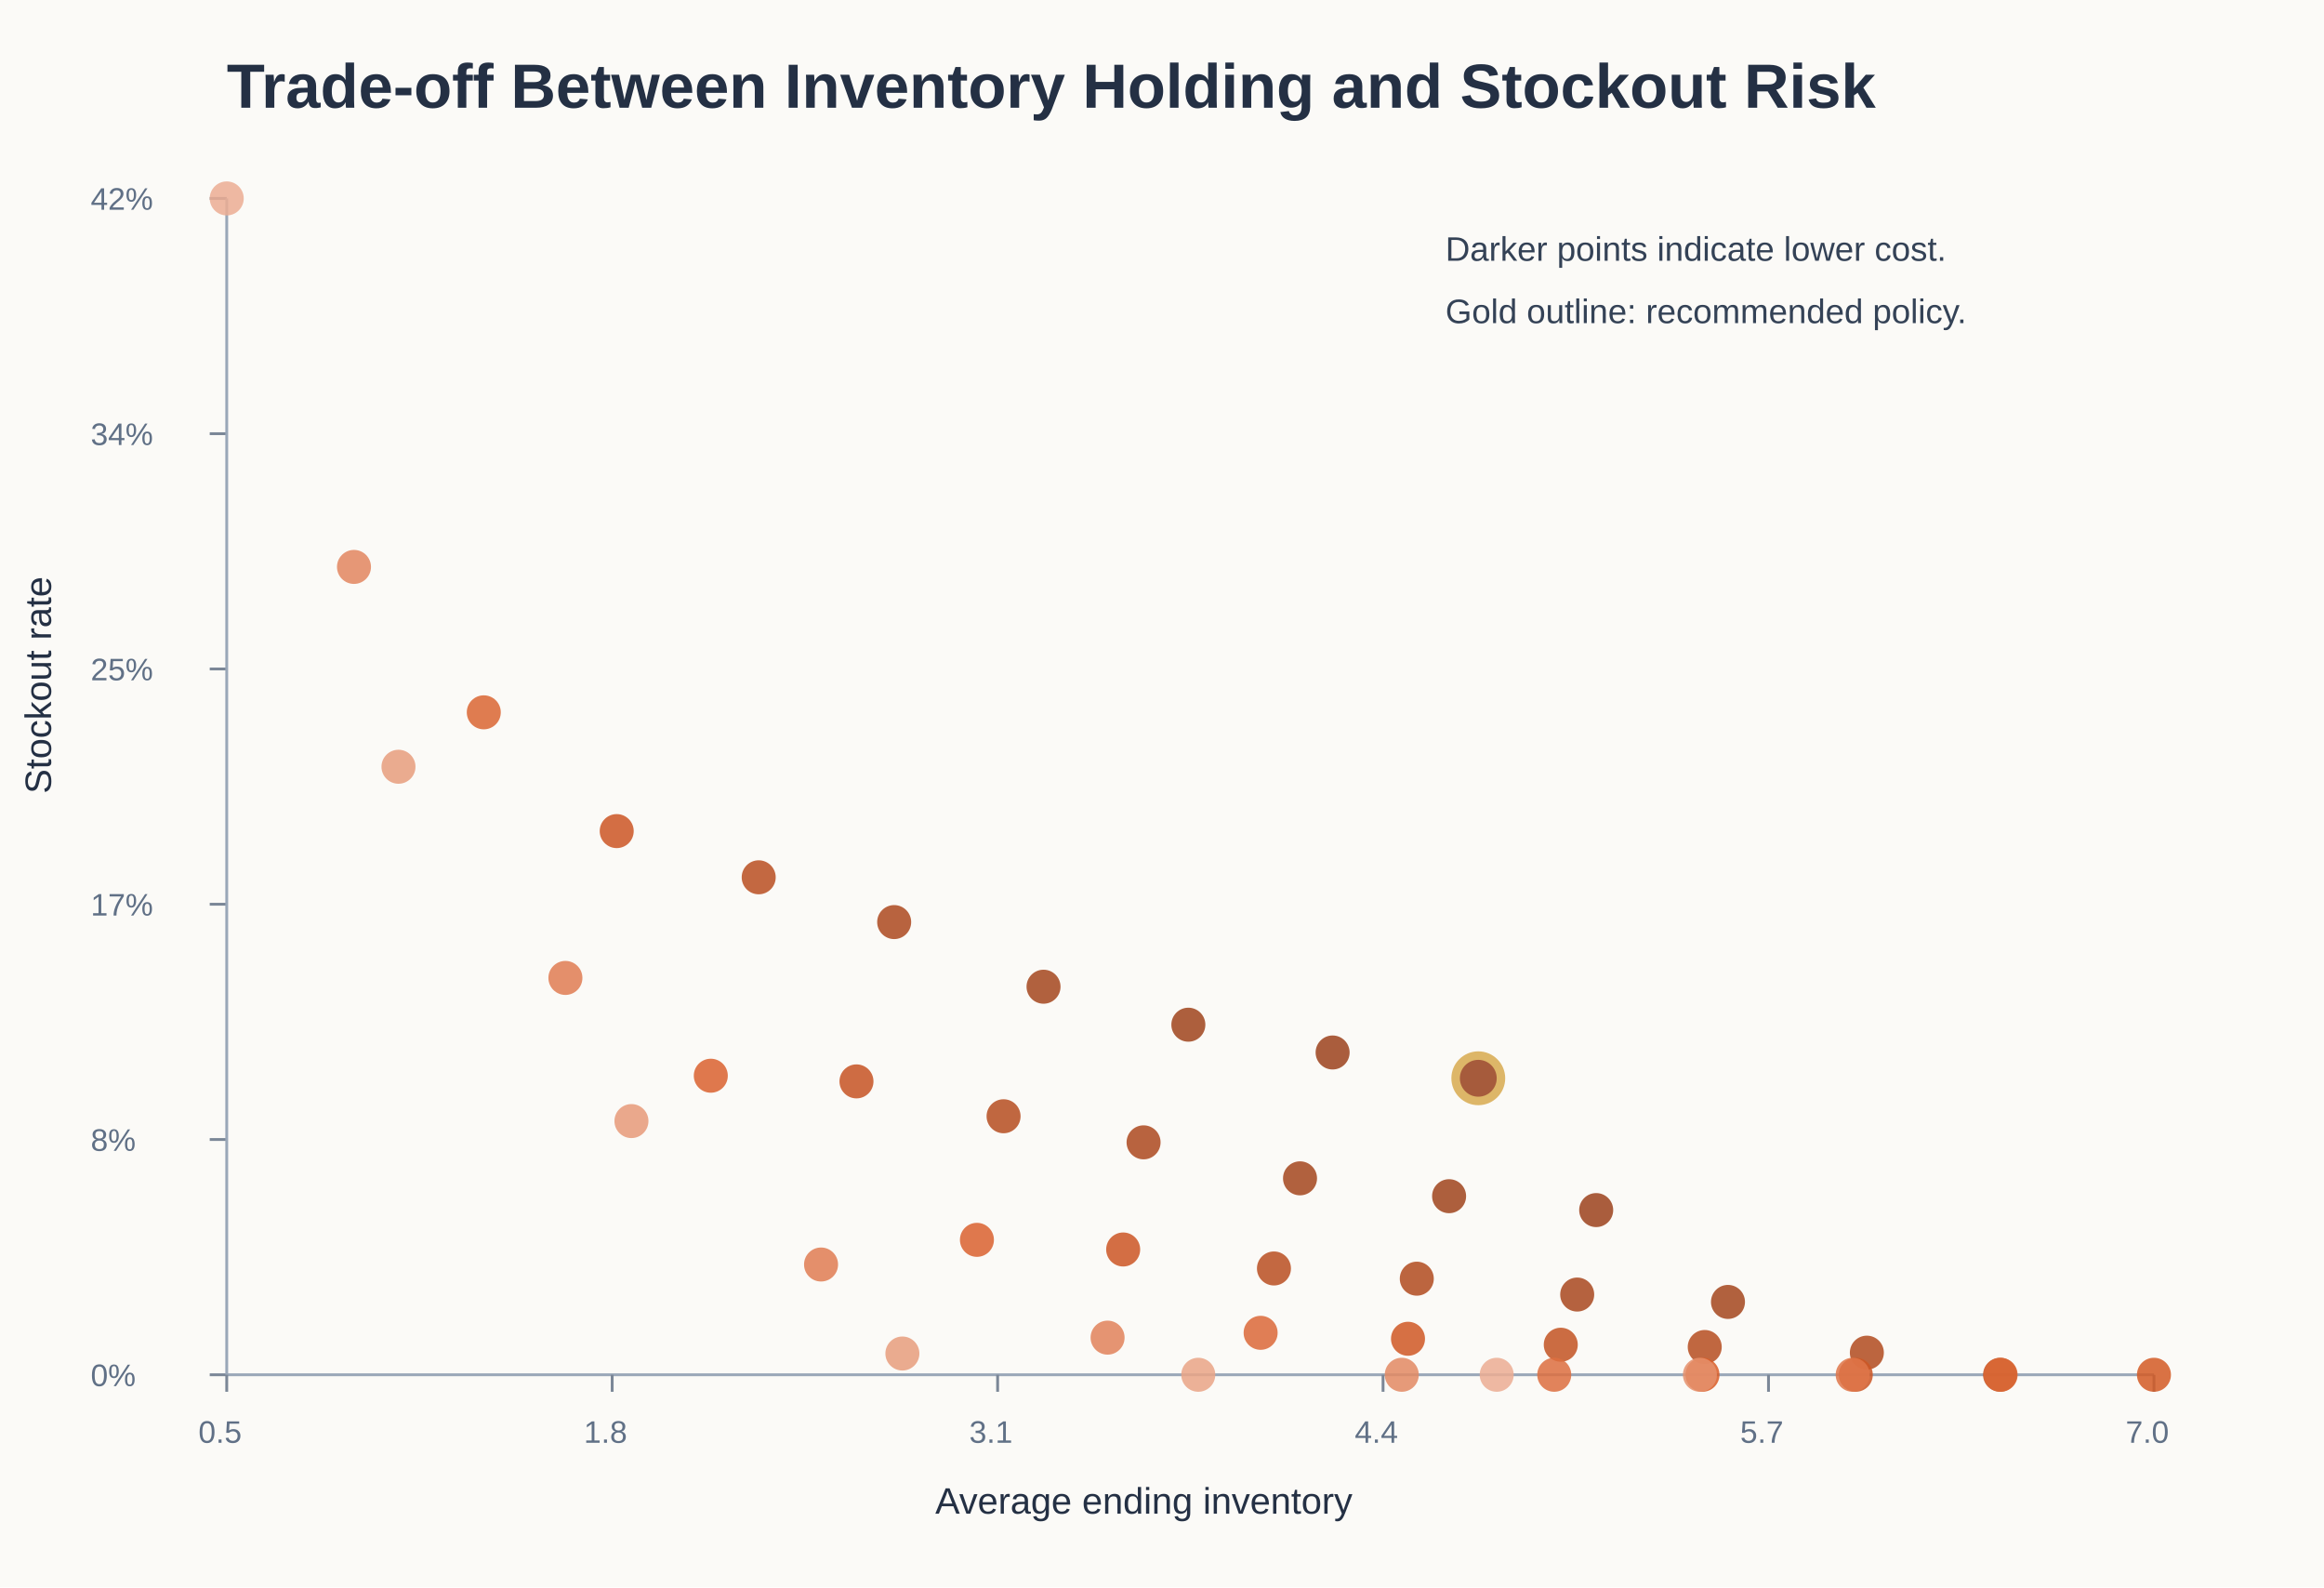
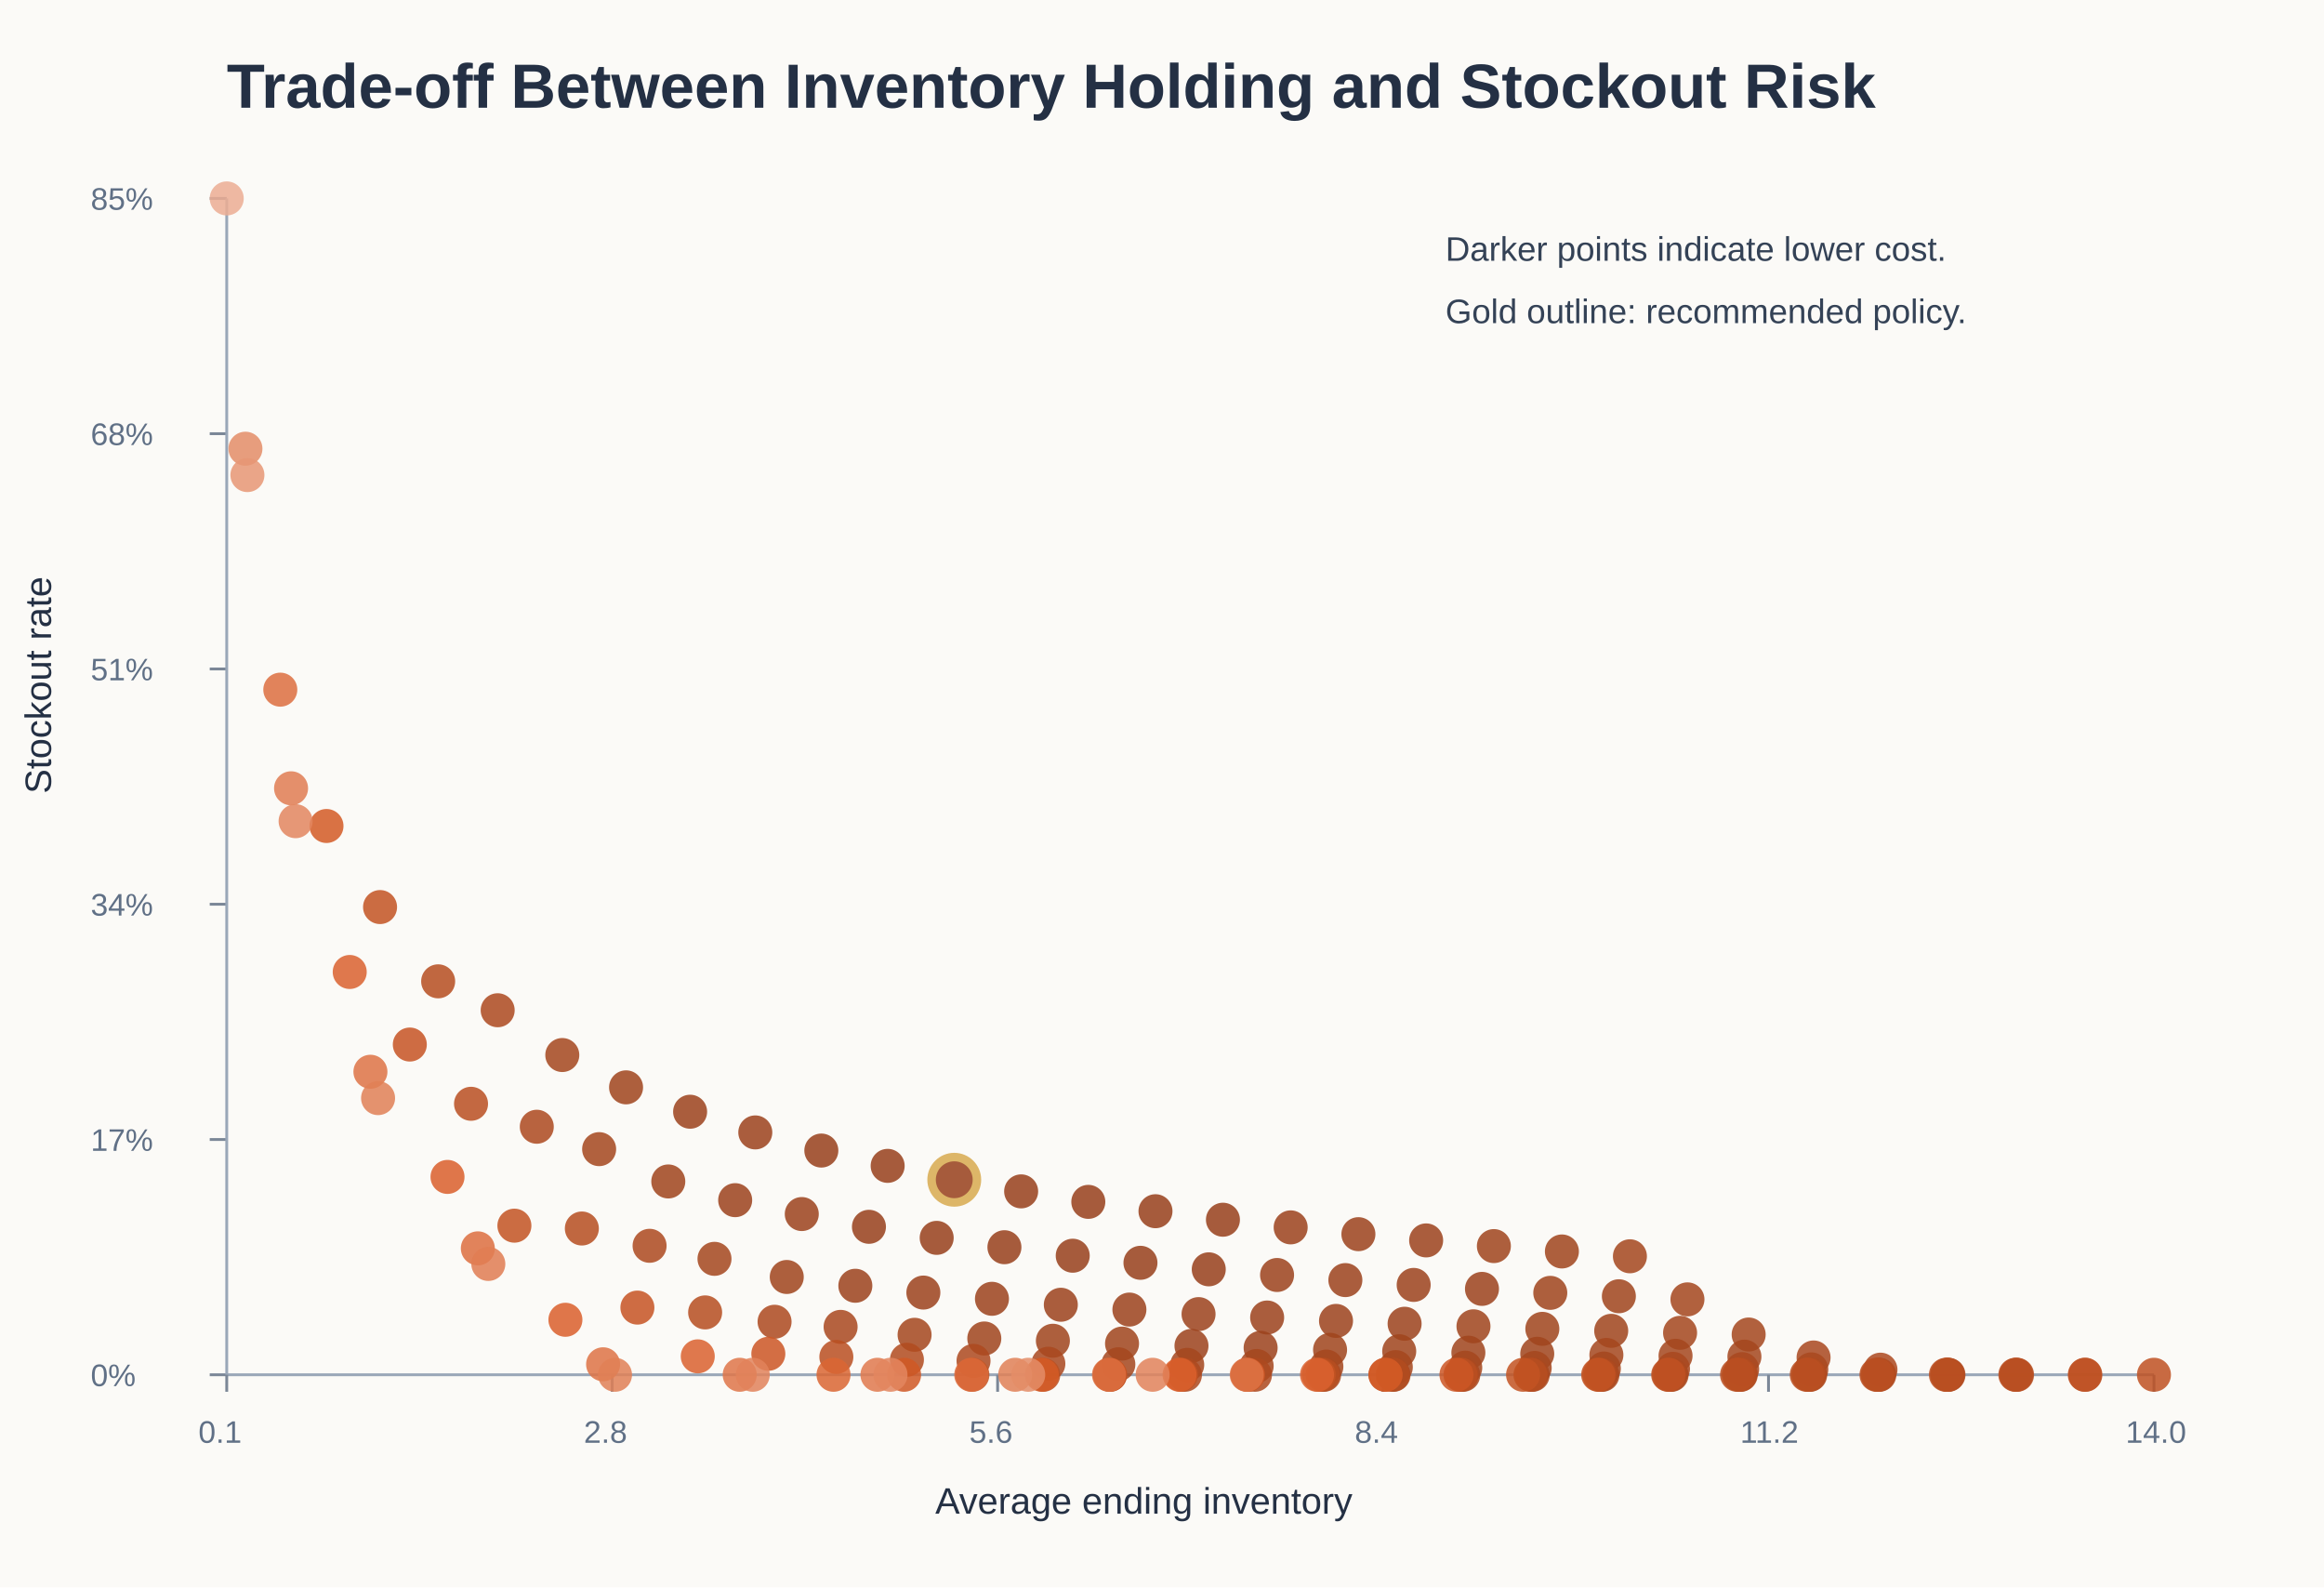
<svg xmlns="http://www.w3.org/2000/svg" width="820" height="560" viewBox="0 0 820 560">
  <rect width="100%" height="100%" fill="#fbfaf7" />
  <style>
text { font-family: Arial, sans-serif; fill: #243044; }
.title { font-size: 22px; font-weight: 700; }
.label { font-size: 13px; }
.tick { font-size: 11px; fill: #607086; }
.annotation { font-size: 12px; fill: #344256; }
</style>
  <text x="80" y="38" class="title">Trade-off Between Inventory Holding and Stockout Risk</text>
  <line x1="74" y1="485.0" x2="80" y2="485.0" stroke="#7b8797" />
  <text x="32" y="489.0" class="tick">0%</text>
  <line x1="74" y1="402.0" x2="80" y2="402.0" stroke="#7b8797" />
-   <text x="32" y="406.0" class="tick">8%</text>
+   <text x="32" y="406.0" class="tick">17%</text>
  <line x1="74" y1="319.0" x2="80" y2="319.0" stroke="#7b8797" />
-   <text x="32" y="323.0" class="tick">17%</text>
+   <text x="32" y="323.0" class="tick">34%</text>
  <line x1="74" y1="236.0" x2="80" y2="236.0" stroke="#7b8797" />
-   <text x="32" y="240.0" class="tick">25%</text>
+   <text x="32" y="240.0" class="tick">51%</text>
  <line x1="74" y1="153.0" x2="80" y2="153.0" stroke="#7b8797" />
-   <text x="32" y="157.0" class="tick">34%</text>
+   <text x="32" y="157.0" class="tick">68%</text>
  <line x1="74" y1="70.0" x2="80" y2="70.0" stroke="#7b8797" />
-   <text x="32" y="74.0" class="tick">42%</text>
+   <text x="32" y="74.0" class="tick">85%</text>
  <line x1="80" y1="485" x2="760" y2="485" stroke="#9aa7b8" />
  <line x1="80" y1="70" x2="80" y2="485" stroke="#9aa7b8" />
  <line x1="80.0" y1="485" x2="80.0" y2="491" stroke="#7b8797" />
-   <text x="70.0" y="509" class="tick">0.5</text>
+   <text x="70.0" y="509" class="tick">0.1</text>
  <line x1="216.0" y1="485" x2="216.0" y2="491" stroke="#7b8797" />
-   <text x="206.0" y="509" class="tick">1.8</text>
+   <text x="206.0" y="509" class="tick">2.8</text>
  <line x1="352.0" y1="485" x2="352.0" y2="491" stroke="#7b8797" />
-   <text x="342.0" y="509" class="tick">3.1</text>
+   <text x="342.0" y="509" class="tick">5.6</text>
  <line x1="488.0" y1="485" x2="488.0" y2="491" stroke="#7b8797" />
-   <text x="478.0" y="509" class="tick">4.4</text>
+   <text x="478.0" y="509" class="tick">8.4</text>
  <line x1="624.0" y1="485" x2="624.0" y2="491" stroke="#7b8797" />
-   <text x="614.0" y="509" class="tick">5.7</text>
+   <text x="614.0" y="509" class="tick">11.2</text>
  <line x1="760.0" y1="485" x2="760.0" y2="491" stroke="#7b8797" />
-   <text x="750.0" y="509" class="tick">7.0</text>
-   <circle cx="521.6" cy="380.4" r="8" fill="hsl(18, 70%, 35%)" stroke="#d8aa4f" stroke-width="3" opacity="0.85" />
-   <circle cx="470.2" cy="371.3" r="6" fill="hsl(18, 70%, 36%)" stroke="none" stroke-width="3" opacity="0.85" />
-   <circle cx="563.2" cy="426.9" r="6" fill="hsl(18, 70%, 36%)" stroke="none" stroke-width="3" opacity="0.85" />
-   <circle cx="419.3" cy="361.5" r="6" fill="hsl(18, 70%, 37%)" stroke="none" stroke-width="3" opacity="0.85" />
-   <circle cx="511.3" cy="422.0" r="6" fill="hsl(18, 70%, 37%)" stroke="none" stroke-width="3" opacity="0.85" />
-   <circle cx="368.2" cy="348.1" r="6" fill="hsl(18, 70%, 38%)" stroke="none" stroke-width="3" opacity="0.85" />
-   <circle cx="458.7" cy="415.7" r="6" fill="hsl(18, 70%, 38%)" stroke="none" stroke-width="3" opacity="0.85" />
-   <circle cx="609.7" cy="459.3" r="6" fill="hsl(18, 70%, 38%)" stroke="none" stroke-width="3" opacity="0.85" />
-   <circle cx="556.5" cy="456.7" r="6" fill="hsl(18, 70%, 39%)" stroke="none" stroke-width="3" opacity="0.85" />
-   <circle cx="403.5" cy="403.0" r="6" fill="hsl(18, 70%, 40%)" stroke="none" stroke-width="3" opacity="0.85" />
-   <circle cx="315.5" cy="325.3" r="6" fill="hsl(18, 70%, 40%)" stroke="none" stroke-width="3" opacity="0.85" />
-   <circle cx="499.9" cy="451.1" r="6" fill="hsl(18, 70%, 41%)" stroke="none" stroke-width="3" opacity="0.85" />
-   <circle cx="658.7" cy="477.2" r="6" fill="hsl(18, 70%, 41%)" stroke="none" stroke-width="3" opacity="0.85" />
-   <circle cx="601.5" cy="475.2" r="6" fill="hsl(18, 70%, 42%)" stroke="none" stroke-width="3" opacity="0.85" />
-   <circle cx="354.1" cy="393.8" r="6" fill="hsl(18, 70%, 42%)" stroke="none" stroke-width="3" opacity="0.85" />
-   <circle cx="267.7" cy="309.5" r="6" fill="hsl(18, 70%, 43%)" stroke="none" stroke-width="3" opacity="0.85" />
-   <circle cx="449.5" cy="447.5" r="6" fill="hsl(18, 70%, 43%)" stroke="none" stroke-width="3" opacity="0.85" />
-   <circle cx="705.7" cy="485.0" r="6" fill="hsl(18, 70%, 44%)" stroke="none" stroke-width="3" opacity="0.85" />
-   <circle cx="550.7" cy="474.4" r="6" fill="hsl(18, 70%, 45%)" stroke="none" stroke-width="3" opacity="0.85" />
-   <circle cx="302.2" cy="381.5" r="6" fill="hsl(18, 70%, 46%)" stroke="none" stroke-width="3" opacity="0.85" />
-   <circle cx="396.3" cy="440.8" r="6" fill="hsl(18, 70%, 47%)" stroke="none" stroke-width="3" opacity="0.85" />
-   <circle cx="217.6" cy="293.2" r="6" fill="hsl(18, 70%, 47%)" stroke="none" stroke-width="3" opacity="0.85" />
-   <circle cx="654.8" cy="485.0" r="6" fill="hsl(18, 70%, 47%)" stroke="none" stroke-width="3" opacity="0.85" />
-   <circle cx="496.8" cy="472.3" r="6" fill="hsl(18, 70%, 48%)" stroke="none" stroke-width="3" opacity="0.85" />
-   <circle cx="760.0" cy="485.0" r="6" fill="hsl(18, 70%, 49%)" stroke="none" stroke-width="3" opacity="0.85" />
-   <circle cx="600.7" cy="485.0" r="6" fill="hsl(18, 70%, 50%)" stroke="none" stroke-width="3" opacity="0.85" />
-   <circle cx="250.8" cy="379.5" r="6" fill="hsl(18, 70%, 52%)" stroke="none" stroke-width="3" opacity="0.85" />
-   <circle cx="344.7" cy="437.4" r="6" fill="hsl(18, 70%, 52%)" stroke="none" stroke-width="3" opacity="0.85" />
-   <circle cx="705.9" cy="485.0" r="6" fill="hsl(18, 70%, 53%)" stroke="none" stroke-width="3" opacity="0.85" />
-   <circle cx="170.7" cy="251.3" r="6" fill="hsl(18, 70%, 53%)" stroke="none" stroke-width="3" opacity="0.85" />
-   <circle cx="444.8" cy="470.2" r="6" fill="hsl(18, 70%, 54%)" stroke="none" stroke-width="3" opacity="0.85" />
-   <circle cx="548.4" cy="485.0" r="6" fill="hsl(18, 70%, 56%)" stroke="none" stroke-width="3" opacity="0.85" />
-   <circle cx="653.7" cy="485.0" r="6" fill="hsl(18, 70%, 58%)" stroke="none" stroke-width="3" opacity="0.85" />
-   <circle cx="289.7" cy="446.1" r="6" fill="hsl(18, 70%, 60%)" stroke="none" stroke-width="3" opacity="0.85" />
-   <circle cx="199.5" cy="345.0" r="6" fill="hsl(18, 70%, 60%)" stroke="none" stroke-width="3" opacity="0.85" />
-   <circle cx="390.8" cy="471.9" r="6" fill="hsl(18, 70%, 62%)" stroke="none" stroke-width="3" opacity="0.85" />
-   <circle cx="124.9" cy="200.0" r="6" fill="hsl(18, 70%, 63%)" stroke="none" stroke-width="3" opacity="0.85" />
-   <circle cx="494.6" cy="485.0" r="6" fill="hsl(18, 70%, 64%)" stroke="none" stroke-width="3" opacity="0.85" />
-   <circle cx="599.8" cy="485.0" r="6" fill="hsl(18, 70%, 66%)" stroke="none" stroke-width="3" opacity="0.85" />
-   <circle cx="222.8" cy="395.5" r="6" fill="hsl(18, 70%, 69%)" stroke="none" stroke-width="3" opacity="0.85" />
-   <circle cx="318.4" cy="477.5" r="6" fill="hsl(18, 70%, 70%)" stroke="none" stroke-width="3" opacity="0.85" />
-   <circle cx="140.6" cy="270.5" r="6" fill="hsl(18, 70%, 70%)" stroke="none" stroke-width="3" opacity="0.85" />
-   <circle cx="422.8" cy="485.0" r="6" fill="hsl(18, 70%, 72%)" stroke="none" stroke-width="3" opacity="0.85" />
-   <circle cx="528.1" cy="485.0" r="6" fill="hsl(18, 70%, 75%)" stroke="none" stroke-width="3" opacity="0.85" />
+   <text x="750.0" y="509" class="tick">14.0</text>
+   <circle cx="336.7" cy="416.2" r="8" fill="hsl(18, 70%, 35%)" stroke="#d8aa4f" stroke-width="3" opacity="0.85" />
+   <circle cx="354.4" cy="440.0" r="6" fill="hsl(18, 70%, 35%)" stroke="none" stroke-width="3" opacity="0.85" />
+   <circle cx="360.3" cy="420.3" r="6" fill="hsl(18, 70%, 35%)" stroke="none" stroke-width="3" opacity="0.85" />
+   <circle cx="378.5" cy="443.0" r="6" fill="hsl(18, 70%, 35%)" stroke="none" stroke-width="3" opacity="0.85" />
+   <circle cx="313.2" cy="411.3" r="6" fill="hsl(18, 70%, 35%)" stroke="none" stroke-width="3" opacity="0.85" />
+   <circle cx="330.5" cy="436.7" r="6" fill="hsl(18, 70%, 35%)" stroke="none" stroke-width="3" opacity="0.85" />
+   <circle cx="384.0" cy="424.0" r="6" fill="hsl(18, 70%, 35%)" stroke="none" stroke-width="3" opacity="0.85" />
+   <circle cx="402.4" cy="445.5" r="6" fill="hsl(18, 70%, 35%)" stroke="none" stroke-width="3" opacity="0.85" />
+   <circle cx="407.7" cy="427.3" r="6" fill="hsl(18, 70%, 35%)" stroke="none" stroke-width="3" opacity="0.85" />
+   <circle cx="426.5" cy="447.8" r="6" fill="hsl(18, 70%, 35%)" stroke="none" stroke-width="3" opacity="0.85" />
+   <circle cx="289.8" cy="405.9" r="6" fill="hsl(18, 70%, 35%)" stroke="none" stroke-width="3" opacity="0.85" />
+   <circle cx="306.6" cy="432.8" r="6" fill="hsl(18, 70%, 35%)" stroke="none" stroke-width="3" opacity="0.85" />
+   <circle cx="431.5" cy="430.3" r="6" fill="hsl(18, 70%, 35%)" stroke="none" stroke-width="3" opacity="0.85" />
+   <circle cx="398.5" cy="462.0" r="6" fill="hsl(18, 70%, 36%)" stroke="none" stroke-width="3" opacity="0.85" />
+   <circle cx="450.6" cy="449.8" r="6" fill="hsl(18, 70%, 36%)" stroke="none" stroke-width="3" opacity="0.85" />
+   <circle cx="374.3" cy="460.3" r="6" fill="hsl(18, 70%, 36%)" stroke="none" stroke-width="3" opacity="0.85" />
+   <circle cx="422.9" cy="463.6" r="6" fill="hsl(18, 70%, 36%)" stroke="none" stroke-width="3" opacity="0.85" />
+   <circle cx="266.5" cy="399.5" r="6" fill="hsl(18, 70%, 36%)" stroke="none" stroke-width="3" opacity="0.85" />
+   <circle cx="350.0" cy="458.2" r="6" fill="hsl(18, 70%, 36%)" stroke="none" stroke-width="3" opacity="0.85" />
+   <circle cx="282.9" cy="428.3" r="6" fill="hsl(18, 70%, 36%)" stroke="none" stroke-width="3" opacity="0.85" />
+   <circle cx="447.1" cy="464.8" r="6" fill="hsl(18, 70%, 36%)" stroke="none" stroke-width="3" opacity="0.85" />
+   <circle cx="455.4" cy="433.0" r="6" fill="hsl(18, 70%, 36%)" stroke="none" stroke-width="3" opacity="0.85" />
+   <circle cx="474.7" cy="451.6" r="6" fill="hsl(18, 70%, 36%)" stroke="none" stroke-width="3" opacity="0.85" />
+   <circle cx="471.4" cy="466.0" r="6" fill="hsl(18, 70%, 36%)" stroke="none" stroke-width="3" opacity="0.85" />
+   <circle cx="325.8" cy="456.0" r="6" fill="hsl(18, 70%, 36%)" stroke="none" stroke-width="3" opacity="0.85" />
+   <circle cx="479.3" cy="435.4" r="6" fill="hsl(18, 70%, 36%)" stroke="none" stroke-width="3" opacity="0.85" />
+   <circle cx="498.8" cy="453.3" r="6" fill="hsl(18, 70%, 36%)" stroke="none" stroke-width="3" opacity="0.85" />
+   <circle cx="243.5" cy="392.2" r="6" fill="hsl(18, 70%, 36%)" stroke="none" stroke-width="3" opacity="0.85" />
+   <circle cx="495.6" cy="467.0" r="6" fill="hsl(18, 70%, 36%)" stroke="none" stroke-width="3" opacity="0.85" />
+   <circle cx="259.4" cy="423.4" r="6" fill="hsl(18, 70%, 36%)" stroke="none" stroke-width="3" opacity="0.85" />
+   <circle cx="503.2" cy="437.6" r="6" fill="hsl(18, 70%, 36%)" stroke="none" stroke-width="3" opacity="0.85" />
+   <circle cx="420.4" cy="474.8" r="6" fill="hsl(18, 70%, 36%)" stroke="none" stroke-width="3" opacity="0.85" />
+   <circle cx="301.8" cy="453.6" r="6" fill="hsl(18, 70%, 36%)" stroke="none" stroke-width="3" opacity="0.85" />
+   <circle cx="444.8" cy="475.5" r="6" fill="hsl(18, 70%, 36%)" stroke="none" stroke-width="3" opacity="0.85" />
+   <circle cx="522.9" cy="454.7" r="6" fill="hsl(18, 70%, 36%)" stroke="none" stroke-width="3" opacity="0.85" />
+   <circle cx="519.9" cy="467.9" r="6" fill="hsl(18, 70%, 37%)" stroke="none" stroke-width="3" opacity="0.85" />
+   <circle cx="395.9" cy="474.0" r="6" fill="hsl(18, 70%, 37%)" stroke="none" stroke-width="3" opacity="0.85" />
+   <circle cx="469.3" cy="476.2" r="6" fill="hsl(18, 70%, 37%)" stroke="none" stroke-width="3" opacity="0.85" />
+   <circle cx="493.7" cy="476.7" r="6" fill="hsl(18, 70%, 37%)" stroke="none" stroke-width="3" opacity="0.85" />
+   <circle cx="527.1" cy="439.6" r="6" fill="hsl(18, 70%, 37%)" stroke="none" stroke-width="3" opacity="0.85" />
+   <circle cx="371.5" cy="473.0" r="6" fill="hsl(18, 70%, 37%)" stroke="none" stroke-width="3" opacity="0.85" />
+   <circle cx="547.0" cy="456.1" r="6" fill="hsl(18, 70%, 37%)" stroke="none" stroke-width="3" opacity="0.85" />
+   <circle cx="544.2" cy="468.8" r="6" fill="hsl(18, 70%, 37%)" stroke="none" stroke-width="3" opacity="0.85" />
+   <circle cx="220.9" cy="383.6" r="6" fill="hsl(18, 70%, 37%)" stroke="none" stroke-width="3" opacity="0.85" />
+   <circle cx="518.1" cy="477.2" r="6" fill="hsl(18, 70%, 37%)" stroke="none" stroke-width="3" opacity="0.85" />
+   <circle cx="235.8" cy="416.8" r="6" fill="hsl(18, 70%, 37%)" stroke="none" stroke-width="3" opacity="0.85" />
+   <circle cx="551.1" cy="441.5" r="6" fill="hsl(18, 70%, 37%)" stroke="none" stroke-width="3" opacity="0.85" />
+   <circle cx="277.6" cy="450.5" r="6" fill="hsl(18, 70%, 37%)" stroke="none" stroke-width="3" opacity="0.85" />
+   <circle cx="347.3" cy="472.2" r="6" fill="hsl(18, 70%, 37%)" stroke="none" stroke-width="3" opacity="0.85" />
+   <circle cx="571.2" cy="457.3" r="6" fill="hsl(18, 70%, 37%)" stroke="none" stroke-width="3" opacity="0.85" />
+   <circle cx="568.5" cy="469.5" r="6" fill="hsl(18, 70%, 37%)" stroke="none" stroke-width="3" opacity="0.85" />
+   <circle cx="542.4" cy="477.6" r="6" fill="hsl(18, 70%, 37%)" stroke="none" stroke-width="3" opacity="0.85" />
+   <circle cx="575.1" cy="443.2" r="6" fill="hsl(18, 70%, 38%)" stroke="none" stroke-width="3" opacity="0.85" />
+   <circle cx="566.8" cy="478.0" r="6" fill="hsl(18, 70%, 38%)" stroke="none" stroke-width="3" opacity="0.85" />
+   <circle cx="468.0" cy="482.1" r="6" fill="hsl(18, 70%, 38%)" stroke="none" stroke-width="3" opacity="0.85" />
+   <circle cx="592.8" cy="470.2" r="6" fill="hsl(18, 70%, 38%)" stroke="none" stroke-width="3" opacity="0.85" />
+   <circle cx="492.5" cy="482.3" r="6" fill="hsl(18, 70%, 38%)" stroke="none" stroke-width="3" opacity="0.85" />
+   <circle cx="595.4" cy="458.4" r="6" fill="hsl(18, 70%, 38%)" stroke="none" stroke-width="3" opacity="0.85" />
+   <circle cx="443.4" cy="481.9" r="6" fill="hsl(18, 70%, 38%)" stroke="none" stroke-width="3" opacity="0.85" />
+   <circle cx="517.0" cy="482.5" r="6" fill="hsl(18, 70%, 38%)" stroke="none" stroke-width="3" opacity="0.85" />
+   <circle cx="322.7" cy="470.9" r="6" fill="hsl(18, 70%, 38%)" stroke="none" stroke-width="3" opacity="0.85" />
+   <circle cx="418.9" cy="481.5" r="6" fill="hsl(18, 70%, 38%)" stroke="none" stroke-width="3" opacity="0.85" />
+   <circle cx="591.2" cy="478.3" r="6" fill="hsl(18, 70%, 38%)" stroke="none" stroke-width="3" opacity="0.85" />
+   <circle cx="541.5" cy="482.6" r="6" fill="hsl(18, 70%, 38%)" stroke="none" stroke-width="3" opacity="0.85" />
+   <circle cx="198.4" cy="372.2" r="6" fill="hsl(18, 70%, 38%)" stroke="none" stroke-width="3" opacity="0.85" />
+   <circle cx="617.0" cy="470.8" r="6" fill="hsl(18, 70%, 38%)" stroke="none" stroke-width="3" opacity="0.85" />
+   <circle cx="252.1" cy="444.1" r="6" fill="hsl(18, 70%, 38%)" stroke="none" stroke-width="3" opacity="0.85" />
+   <circle cx="565.9" cy="482.8" r="6" fill="hsl(18, 70%, 38%)" stroke="none" stroke-width="3" opacity="0.85" />
+   <circle cx="211.4" cy="405.4" r="6" fill="hsl(18, 70%, 38%)" stroke="none" stroke-width="3" opacity="0.85" />
+   <circle cx="615.5" cy="478.6" r="6" fill="hsl(18, 70%, 38%)" stroke="none" stroke-width="3" opacity="0.85" />
+   <circle cx="394.6" cy="481.3" r="6" fill="hsl(18, 70%, 38%)" stroke="none" stroke-width="3" opacity="0.85" />
+   <circle cx="590.3" cy="482.9" r="6" fill="hsl(18, 70%, 39%)" stroke="none" stroke-width="3" opacity="0.85" />
+   <circle cx="296.6" cy="468.1" r="6" fill="hsl(18, 70%, 39%)" stroke="none" stroke-width="3" opacity="0.85" />
+   <circle cx="639.9" cy="478.9" r="6" fill="hsl(18, 70%, 39%)" stroke="none" stroke-width="3" opacity="0.85" />
+   <circle cx="614.7" cy="483.0" r="6" fill="hsl(18, 70%, 39%)" stroke="none" stroke-width="3" opacity="0.85" />
+   <circle cx="369.9" cy="481.1" r="6" fill="hsl(18, 70%, 39%)" stroke="none" stroke-width="3" opacity="0.85" />
+   <circle cx="516.3" cy="485.0" r="6" fill="hsl(18, 70%, 39%)" stroke="none" stroke-width="3" opacity="0.85" />
+   <circle cx="540.8" cy="485.0" r="6" fill="hsl(18, 70%, 39%)" stroke="none" stroke-width="3" opacity="0.85" />
+   <circle cx="491.7" cy="485.0" r="6" fill="hsl(18, 70%, 39%)" stroke="none" stroke-width="3" opacity="0.85" />
+   <circle cx="565.4" cy="485.0" r="6" fill="hsl(18, 70%, 39%)" stroke="none" stroke-width="3" opacity="0.85" />
+   <circle cx="639.1" cy="483.1" r="6" fill="hsl(18, 70%, 39%)" stroke="none" stroke-width="3" opacity="0.85" />
+   <circle cx="467.2" cy="485.0" r="6" fill="hsl(18, 70%, 39%)" stroke="none" stroke-width="3" opacity="0.85" />
+   <circle cx="589.8" cy="485.0" r="6" fill="hsl(18, 70%, 39%)" stroke="none" stroke-width="3" opacity="0.85" />
+   <circle cx="175.6" cy="356.4" r="6" fill="hsl(18, 70%, 40%)" stroke="none" stroke-width="3" opacity="0.85" />
+   <circle cx="614.2" cy="485.0" r="6" fill="hsl(18, 70%, 40%)" stroke="none" stroke-width="3" opacity="0.85" />
+   <circle cx="663.5" cy="483.2" r="6" fill="hsl(18, 70%, 40%)" stroke="none" stroke-width="3" opacity="0.85" />
+   <circle cx="442.8" cy="485.0" r="6" fill="hsl(18, 70%, 40%)" stroke="none" stroke-width="3" opacity="0.85" />
+   <circle cx="343.5" cy="480.1" r="6" fill="hsl(18, 70%, 40%)" stroke="none" stroke-width="3" opacity="0.85" />
+   <circle cx="229.2" cy="439.5" r="6" fill="hsl(18, 70%, 40%)" stroke="none" stroke-width="3" opacity="0.85" />
+   <circle cx="638.7" cy="485.0" r="6" fill="hsl(18, 70%, 40%)" stroke="none" stroke-width="3" opacity="0.85" />
+   <circle cx="189.4" cy="397.5" r="6" fill="hsl(18, 70%, 40%)" stroke="none" stroke-width="3" opacity="0.85" />
+   <circle cx="663.1" cy="485.0" r="6" fill="hsl(18, 70%, 40%)" stroke="none" stroke-width="3" opacity="0.85" />
+   <circle cx="273.3" cy="466.3" r="6" fill="hsl(18, 70%, 40%)" stroke="none" stroke-width="3" opacity="0.85" />
+   <circle cx="418.1" cy="485.0" r="6" fill="hsl(18, 70%, 40%)" stroke="none" stroke-width="3" opacity="0.85" />
+   <circle cx="564.9" cy="485.0" r="6" fill="hsl(18, 70%, 40%)" stroke="none" stroke-width="3" opacity="0.85" />
+   <circle cx="589.4" cy="485.0" r="6" fill="hsl(18, 70%, 40%)" stroke="none" stroke-width="3" opacity="0.85" />
+   <circle cx="540.3" cy="485.0" r="6" fill="hsl(18, 70%, 40%)" stroke="none" stroke-width="3" opacity="0.85" />
+   <circle cx="614.0" cy="485.0" r="6" fill="hsl(18, 70%, 41%)" stroke="none" stroke-width="3" opacity="0.85" />
+   <circle cx="687.5" cy="485.0" r="6" fill="hsl(18, 70%, 41%)" stroke="none" stroke-width="3" opacity="0.85" />
+   <circle cx="515.7" cy="485.0" r="6" fill="hsl(18, 70%, 41%)" stroke="none" stroke-width="3" opacity="0.85" />
+   <circle cx="638.4" cy="485.0" r="6" fill="hsl(18, 70%, 41%)" stroke="none" stroke-width="3" opacity="0.85" />
+   <circle cx="662.8" cy="485.0" r="6" fill="hsl(18, 70%, 41%)" stroke="none" stroke-width="3" opacity="0.85" />
+   <circle cx="391.6" cy="485.0" r="6" fill="hsl(18, 70%, 41%)" stroke="none" stroke-width="3" opacity="0.85" />
+   <circle cx="491.4" cy="485.0" r="6" fill="hsl(18, 70%, 41%)" stroke="none" stroke-width="3" opacity="0.85" />
+   <circle cx="687.3" cy="485.0" r="6" fill="hsl(18, 70%, 41%)" stroke="none" stroke-width="3" opacity="0.85" />
+   <circle cx="320.0" cy="479.7" r="6" fill="hsl(18, 70%, 41%)" stroke="none" stroke-width="3" opacity="0.85" />
+   <circle cx="154.6" cy="346.2" r="6" fill="hsl(18, 70%, 42%)" stroke="none" stroke-width="3" opacity="0.85" />
+   <circle cx="711.7" cy="485.0" r="6" fill="hsl(18, 70%, 42%)" stroke="none" stroke-width="3" opacity="0.85" />
+   <circle cx="466.7" cy="485.0" r="6" fill="hsl(18, 70%, 42%)" stroke="none" stroke-width="3" opacity="0.85" />
+   <circle cx="613.5" cy="485.0" r="6" fill="hsl(18, 70%, 42%)" stroke="none" stroke-width="3" opacity="0.85" />
+   <circle cx="638.0" cy="485.0" r="6" fill="hsl(18, 70%, 42%)" stroke="none" stroke-width="3" opacity="0.85" />
+   <circle cx="588.9" cy="485.0" r="6" fill="hsl(18, 70%, 42%)" stroke="none" stroke-width="3" opacity="0.85" />
+   <circle cx="662.5" cy="485.0" r="6" fill="hsl(18, 70%, 42%)" stroke="none" stroke-width="3" opacity="0.85" />
+   <circle cx="205.3" cy="433.4" r="6" fill="hsl(18, 70%, 42%)" stroke="none" stroke-width="3" opacity="0.85" />
+   <circle cx="564.3" cy="485.0" r="6" fill="hsl(18, 70%, 42%)" stroke="none" stroke-width="3" opacity="0.85" />
+   <circle cx="687.0" cy="485.0" r="6" fill="hsl(18, 70%, 42%)" stroke="none" stroke-width="3" opacity="0.85" />
+   <circle cx="711.4" cy="485.0" r="6" fill="hsl(18, 70%, 42%)" stroke="none" stroke-width="3" opacity="0.85" />
+   <circle cx="248.8" cy="463.0" r="6" fill="hsl(18, 70%, 42%)" stroke="none" stroke-width="3" opacity="0.85" />
+   <circle cx="440.2" cy="485.0" r="6" fill="hsl(18, 70%, 42%)" stroke="none" stroke-width="3" opacity="0.85" />
+   <circle cx="540.0" cy="485.0" r="6" fill="hsl(18, 70%, 42%)" stroke="none" stroke-width="3" opacity="0.85" />
+   <circle cx="166.2" cy="389.4" r="6" fill="hsl(18, 70%, 43%)" stroke="none" stroke-width="3" opacity="0.85" />
+   <circle cx="368.1" cy="485.0" r="6" fill="hsl(18, 70%, 43%)" stroke="none" stroke-width="3" opacity="0.85" />
+   <circle cx="735.8" cy="485.0" r="6" fill="hsl(18, 70%, 43%)" stroke="none" stroke-width="3" opacity="0.85" />
+   <circle cx="515.3" cy="485.0" r="6" fill="hsl(18, 70%, 43%)" stroke="none" stroke-width="3" opacity="0.85" />
+   <circle cx="662.1" cy="485.0" r="6" fill="hsl(18, 70%, 43%)" stroke="none" stroke-width="3" opacity="0.85" />
+   <circle cx="686.6" cy="485.0" r="6" fill="hsl(18, 70%, 43%)" stroke="none" stroke-width="3" opacity="0.85" />
+   <circle cx="637.5" cy="485.0" r="6" fill="hsl(18, 70%, 43%)" stroke="none" stroke-width="3" opacity="0.85" />
+   <circle cx="711.1" cy="485.0" r="6" fill="hsl(18, 70%, 43%)" stroke="none" stroke-width="3" opacity="0.85" />
+   <circle cx="295.1" cy="478.7" r="6" fill="hsl(18, 70%, 43%)" stroke="none" stroke-width="3" opacity="0.85" />
+   <circle cx="612.9" cy="485.0" r="6" fill="hsl(18, 70%, 43%)" stroke="none" stroke-width="3" opacity="0.85" />
+   <circle cx="735.6" cy="485.0" r="6" fill="hsl(18, 70%, 44%)" stroke="none" stroke-width="3" opacity="0.85" />
+   <circle cx="760.0" cy="485.0" r="6" fill="hsl(18, 70%, 44%)" stroke="none" stroke-width="3" opacity="0.85" />
+   <circle cx="488.8" cy="485.0" r="6" fill="hsl(18, 70%, 44%)" stroke="none" stroke-width="3" opacity="0.85" />
+   <circle cx="588.6" cy="485.0" r="6" fill="hsl(18, 70%, 44%)" stroke="none" stroke-width="3" opacity="0.85" />
+   <circle cx="416.7" cy="485.0" r="6" fill="hsl(18, 70%, 44%)" stroke="none" stroke-width="3" opacity="0.85" />
+   <circle cx="134.1" cy="320.0" r="6" fill="hsl(18, 70%, 45%)" stroke="none" stroke-width="3" opacity="0.85" />
+   <circle cx="563.9" cy="485.0" r="6" fill="hsl(18, 70%, 45%)" stroke="none" stroke-width="3" opacity="0.85" />
+   <circle cx="343.1" cy="485.0" r="6" fill="hsl(18, 70%, 45%)" stroke="none" stroke-width="3" opacity="0.85" />
+   <circle cx="537.4" cy="485.0" r="6" fill="hsl(18, 70%, 45%)" stroke="none" stroke-width="3" opacity="0.85" />
+   <circle cx="181.5" cy="432.4" r="6" fill="hsl(18, 70%, 45%)" stroke="none" stroke-width="3" opacity="0.85" />
+   <circle cx="465.3" cy="485.0" r="6" fill="hsl(18, 70%, 45%)" stroke="none" stroke-width="3" opacity="0.85" />
+   <circle cx="224.9" cy="461.3" r="6" fill="hsl(18, 70%, 46%)" stroke="none" stroke-width="3" opacity="0.85" />
+   <circle cx="391.7" cy="485.0" r="6" fill="hsl(18, 70%, 46%)" stroke="none" stroke-width="3" opacity="0.85" />
+   <circle cx="144.6" cy="368.5" r="6" fill="hsl(18, 70%, 46%)" stroke="none" stroke-width="3" opacity="0.85" />
+   <circle cx="271.1" cy="477.6" r="6" fill="hsl(18, 70%, 47%)" stroke="none" stroke-width="3" opacity="0.85" />
+   <circle cx="513.9" cy="485.0" r="6" fill="hsl(18, 70%, 47%)" stroke="none" stroke-width="3" opacity="0.85" />
+   <circle cx="440.3" cy="485.0" r="6" fill="hsl(18, 70%, 47%)" stroke="none" stroke-width="3" opacity="0.85" />
+   <circle cx="319.0" cy="485.0" r="6" fill="hsl(18, 70%, 48%)" stroke="none" stroke-width="3" opacity="0.85" />
+   <circle cx="115.2" cy="291.4" r="6" fill="hsl(18, 70%, 49%)" stroke="none" stroke-width="3" opacity="0.85" />
+   <circle cx="488.9" cy="485.0" r="6" fill="hsl(18, 70%, 49%)" stroke="none" stroke-width="3" opacity="0.85" />
+   <circle cx="367.6" cy="485.0" r="6" fill="hsl(18, 70%, 49%)" stroke="none" stroke-width="3" opacity="0.85" />
+   <circle cx="199.5" cy="465.6" r="6" fill="hsl(18, 70%, 51%)" stroke="none" stroke-width="3" opacity="0.85" />
+   <circle cx="157.9" cy="415.2" r="6" fill="hsl(18, 70%, 51%)" stroke="none" stroke-width="3" opacity="0.85" />
+   <circle cx="416.2" cy="485.0" r="6" fill="hsl(18, 70%, 51%)" stroke="none" stroke-width="3" opacity="0.85" />
+   <circle cx="246.2" cy="478.5" r="6" fill="hsl(18, 70%, 52%)" stroke="none" stroke-width="3" opacity="0.85" />
+   <circle cx="123.4" cy="342.9" r="6" fill="hsl(18, 70%, 52%)" stroke="none" stroke-width="3" opacity="0.85" />
+   <circle cx="464.7" cy="485.0" r="6" fill="hsl(18, 70%, 52%)" stroke="none" stroke-width="3" opacity="0.85" />
+   <circle cx="294.1" cy="485.0" r="6" fill="hsl(18, 70%, 53%)" stroke="none" stroke-width="3" opacity="0.85" />
+   <circle cx="342.7" cy="485.0" r="6" fill="hsl(18, 70%, 54%)" stroke="none" stroke-width="3" opacity="0.85" />
+   <circle cx="98.9" cy="243.3" r="6" fill="hsl(18, 70%, 56%)" stroke="none" stroke-width="3" opacity="0.85" />
+   <circle cx="391.3" cy="485.0" r="6" fill="hsl(18, 70%, 56%)" stroke="none" stroke-width="3" opacity="0.85" />
+   <circle cx="168.6" cy="440.4" r="6" fill="hsl(18, 70%, 56%)" stroke="none" stroke-width="3" opacity="0.85" />
+   <circle cx="212.8" cy="481.3" r="6" fill="hsl(18, 70%, 57%)" stroke="none" stroke-width="3" opacity="0.85" />
+   <circle cx="130.7" cy="378.1" r="6" fill="hsl(18, 70%, 57%)" stroke="none" stroke-width="3" opacity="0.85" />
+   <circle cx="439.9" cy="485.0" r="6" fill="hsl(18, 70%, 57%)" stroke="none" stroke-width="3" opacity="0.85" />
+   <circle cx="261.0" cy="485.0" r="6" fill="hsl(18, 70%, 58%)" stroke="none" stroke-width="3" opacity="0.85" />
+   <circle cx="309.6" cy="485.0" r="6" fill="hsl(18, 70%, 59%)" stroke="none" stroke-width="3" opacity="0.85" />
+   <circle cx="102.7" cy="278.1" r="6" fill="hsl(18, 70%, 60%)" stroke="none" stroke-width="3" opacity="0.85" />
+   <circle cx="172.3" cy="445.9" r="6" fill="hsl(18, 70%, 60%)" stroke="none" stroke-width="3" opacity="0.85" />
+   <circle cx="133.4" cy="387.4" r="6" fill="hsl(18, 70%, 61%)" stroke="none" stroke-width="3" opacity="0.85" />
+   <circle cx="217.0" cy="485.0" r="6" fill="hsl(18, 70%, 61%)" stroke="none" stroke-width="3" opacity="0.85" />
+   <circle cx="358.2" cy="485.0" r="6" fill="hsl(18, 70%, 61%)" stroke="none" stroke-width="3" opacity="0.85" />
+   <circle cx="265.6" cy="485.0" r="6" fill="hsl(18, 70%, 62%)" stroke="none" stroke-width="3" opacity="0.85" />
+   <circle cx="406.7" cy="485.0" r="6" fill="hsl(18, 70%, 62%)" stroke="none" stroke-width="3" opacity="0.85" />
+   <circle cx="104.3" cy="289.7" r="6" fill="hsl(18, 70%, 63%)" stroke="none" stroke-width="3" opacity="0.85" />
+   <circle cx="314.2" cy="485.0" r="6" fill="hsl(18, 70%, 63%)" stroke="none" stroke-width="3" opacity="0.85" />
+   <circle cx="362.8" cy="485.0" r="6" fill="hsl(18, 70%, 65%)" stroke="none" stroke-width="3" opacity="0.85" />
+   <circle cx="86.6" cy="158.3" r="6" fill="hsl(18, 70%, 65%)" stroke="none" stroke-width="3" opacity="0.85" />
+   <circle cx="87.3" cy="167.6" r="6" fill="hsl(18, 70%, 68%)" stroke="none" stroke-width="3" opacity="0.85" />
  <circle cx="80.0" cy="70.0" r="6" fill="hsl(18, 70%, 75%)" stroke="none" stroke-width="3" opacity="0.85" />
  <text x="330.0" y="534" class="label">Average ending inventory</text>
  <text x="18" y="280.0" class="label" transform="rotate(-90 18,280.0)">Stockout rate</text>
  <text x="510" y="92" class="annotation">Darker points indicate lower cost.</text>
  <text x="510" y="114" class="annotation">Gold outline: recommended policy.</text>
</svg>
